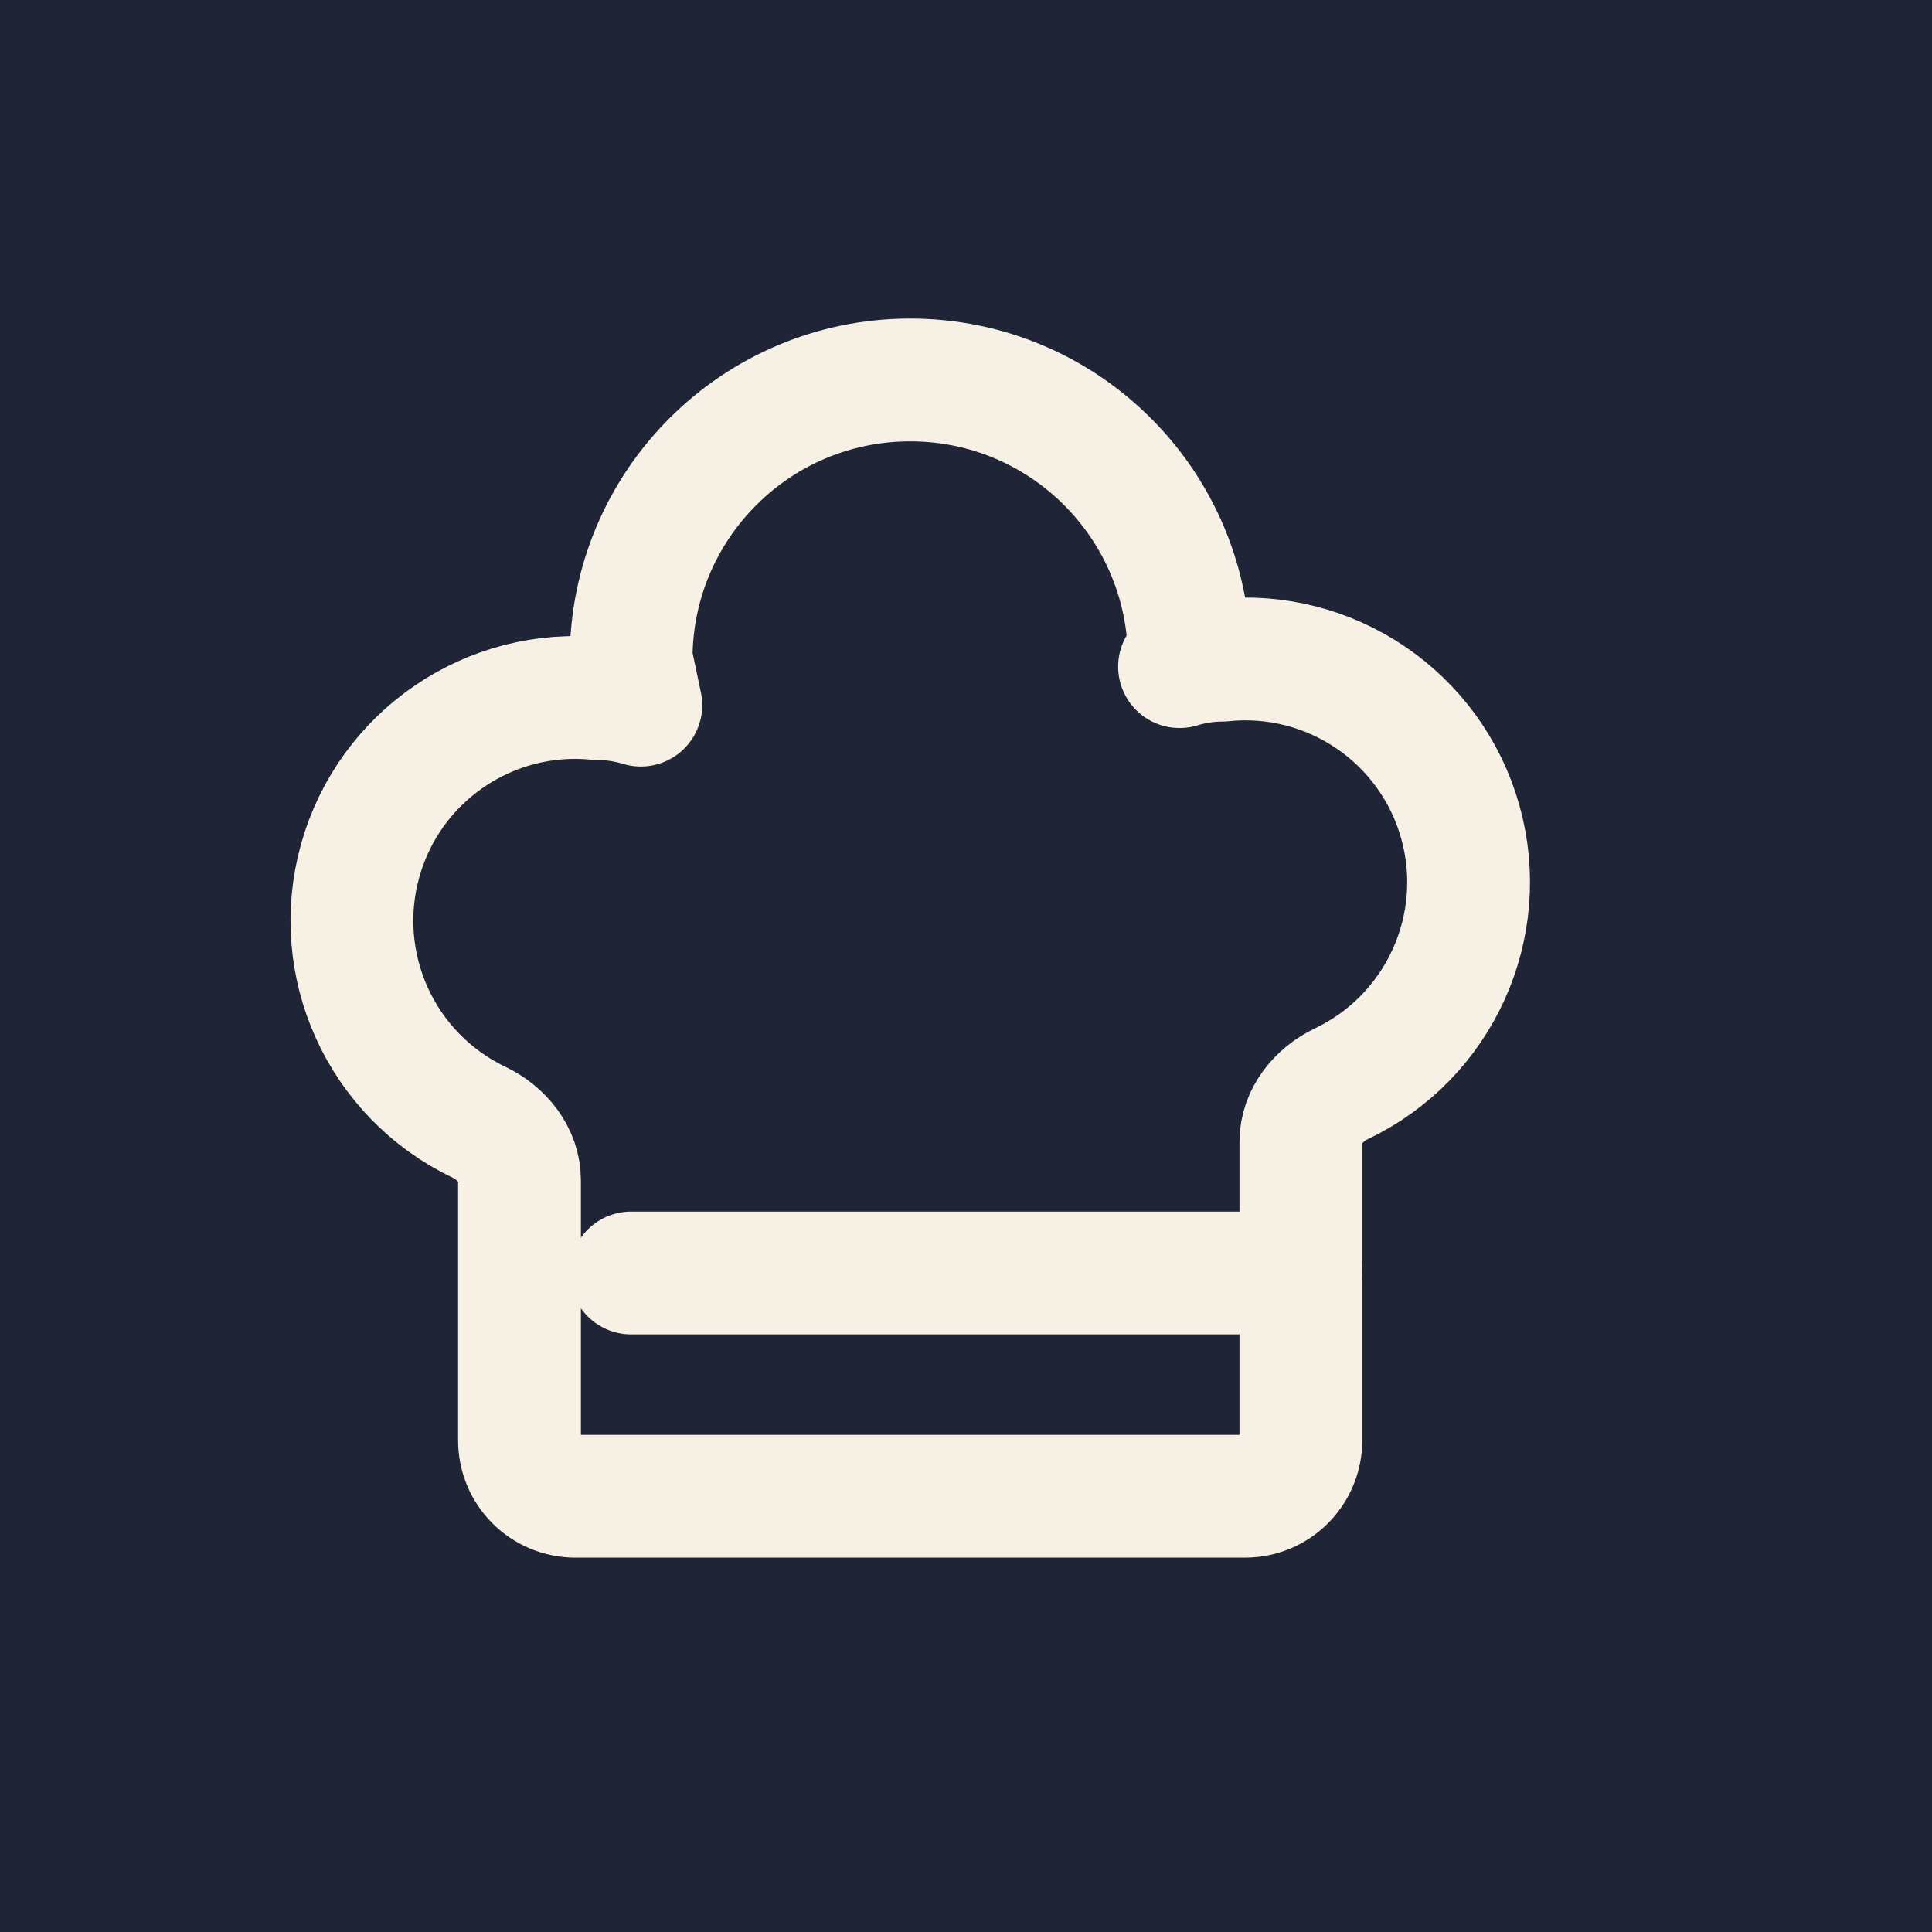
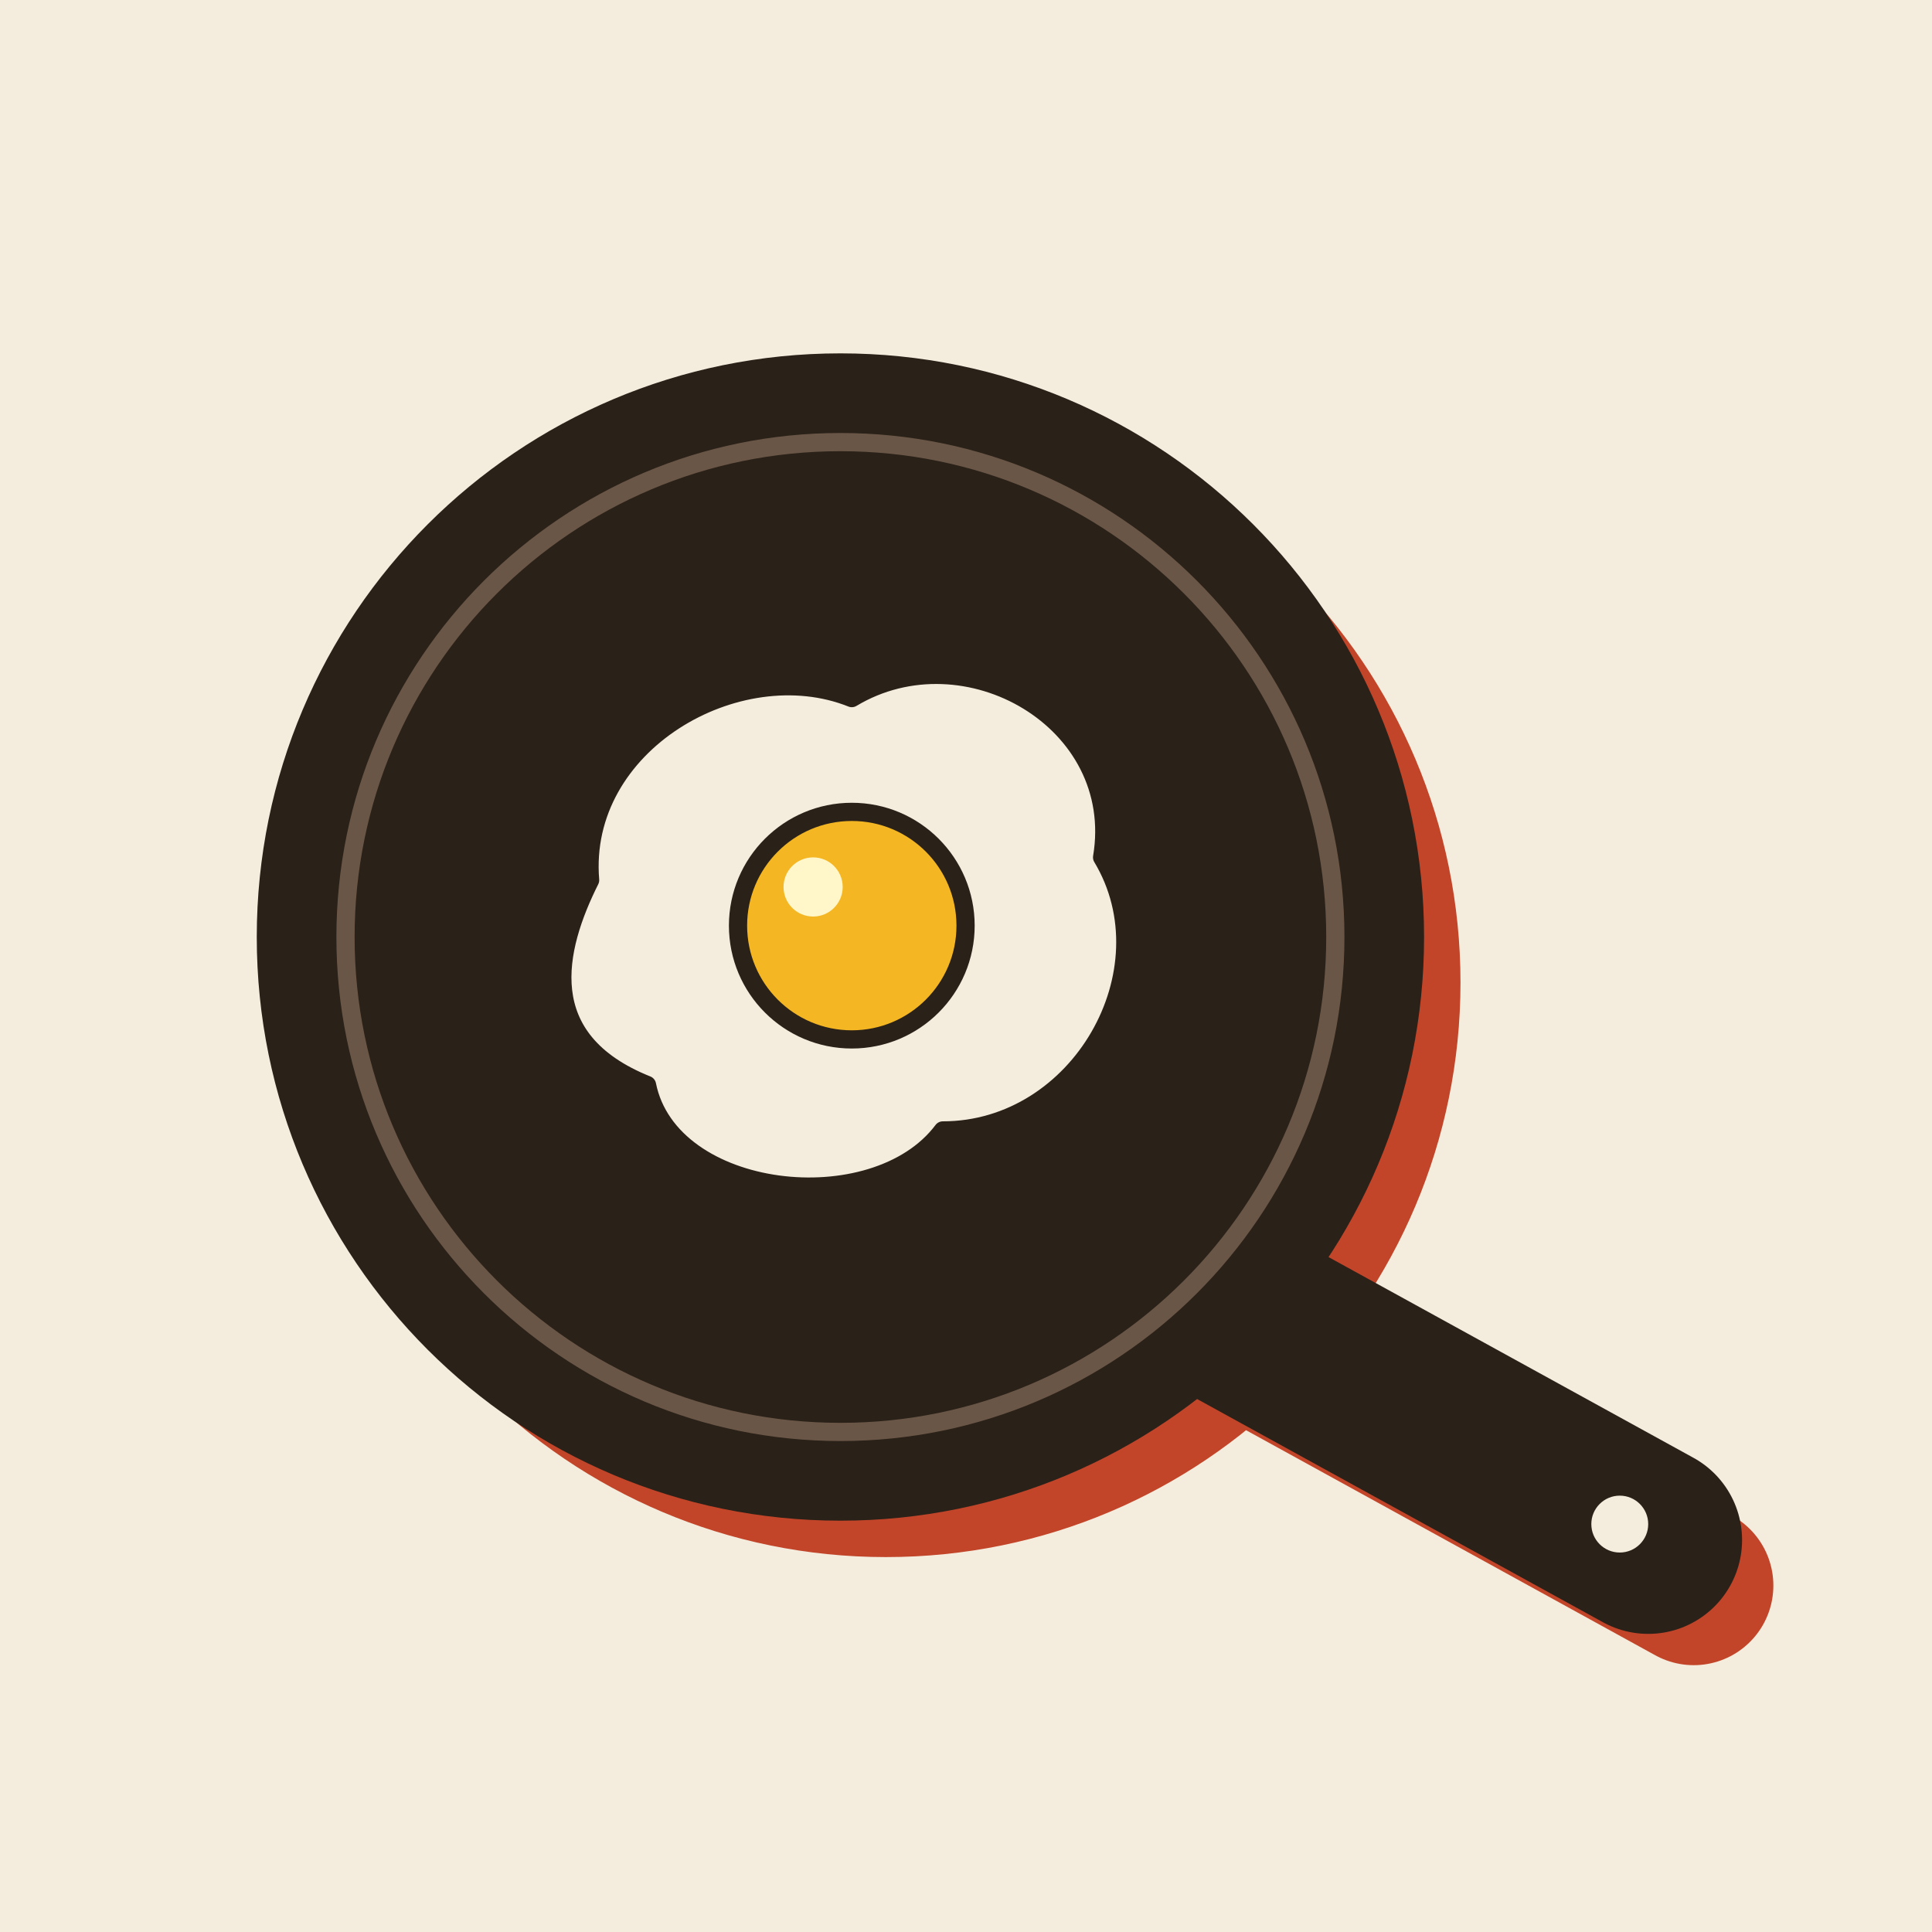
<svg xmlns="http://www.w3.org/2000/svg" viewBox="0 0 180 180">
-   <rect width="180" height="180" fill="#1f2536" />
-   <g transform="translate(27.6 30.2) scale(5.2)" fill="none" stroke="#f6f1e4" stroke-width="2.2" stroke-linecap="round" stroke-linejoin="round">
-     <path d="M17 21a1 1 0 0 0 1-1v-5.35c0-.457.316-.844.727-1.041a4 4 0 0 0-2.134-7.589c-.26 0-.52.041-.767.116L16 6a5 5 0 0 0-10 0l.174.826c-.247-.075-.508-.116-.767-.116a4 4 0 0 0-2.134 7.588c.411.198.727.585.727 1.041V20a1 1 0 0 0 1 1Z" />
-     <path d="M6 17h12" />
+   <rect width="180" height="180" fill="#f4ecdd" />
+   <g transform="translate(20 29) scale(1.06)">
+     <g transform="translate(4 4)" fill="#c2452a" stroke="#c2452a" stroke-linecap="round" stroke-linejoin="round">
+       <circle cx="55" cy="55" r="50" />
+       <path d="M86 86L126 108" stroke-width="14" fill="none" />
+     </g>
+     <path d="M86 86L126 108" stroke="#2a2118" stroke-width="16.5" stroke-linecap="round" fill="none" />
+     <circle cx="123.5" cy="106.6" r="3.2" fill="#f4ecdd" stroke="#2a2118" stroke-width="1.4" />
+     <circle cx="55" cy="55" r="50" fill="#2a2118" stroke="#2a2118" stroke-width="2.6" />
+     <circle cx="55" cy="55" r="43.5" fill="none" stroke="#6a5646" stroke-width="1.6" />
+     <path d="M33 50C32 38 46 30 56 34C66 28 80 36 78 48C84 58 76 72 64 72C58 80 40 78 38 68C28 64 30 56 33 50Z" fill="#f4ecdd" stroke="#2a2118" stroke-width="1.6" stroke-linejoin="round" />
+     <circle cx="56" cy="54" r="10" fill="#f4b623" stroke="#2a2118" stroke-width="1.6" />
+     <circle cx="52.6" cy="50.6" r="2.6" fill="#fff6c9" />
  </g>
</svg>
